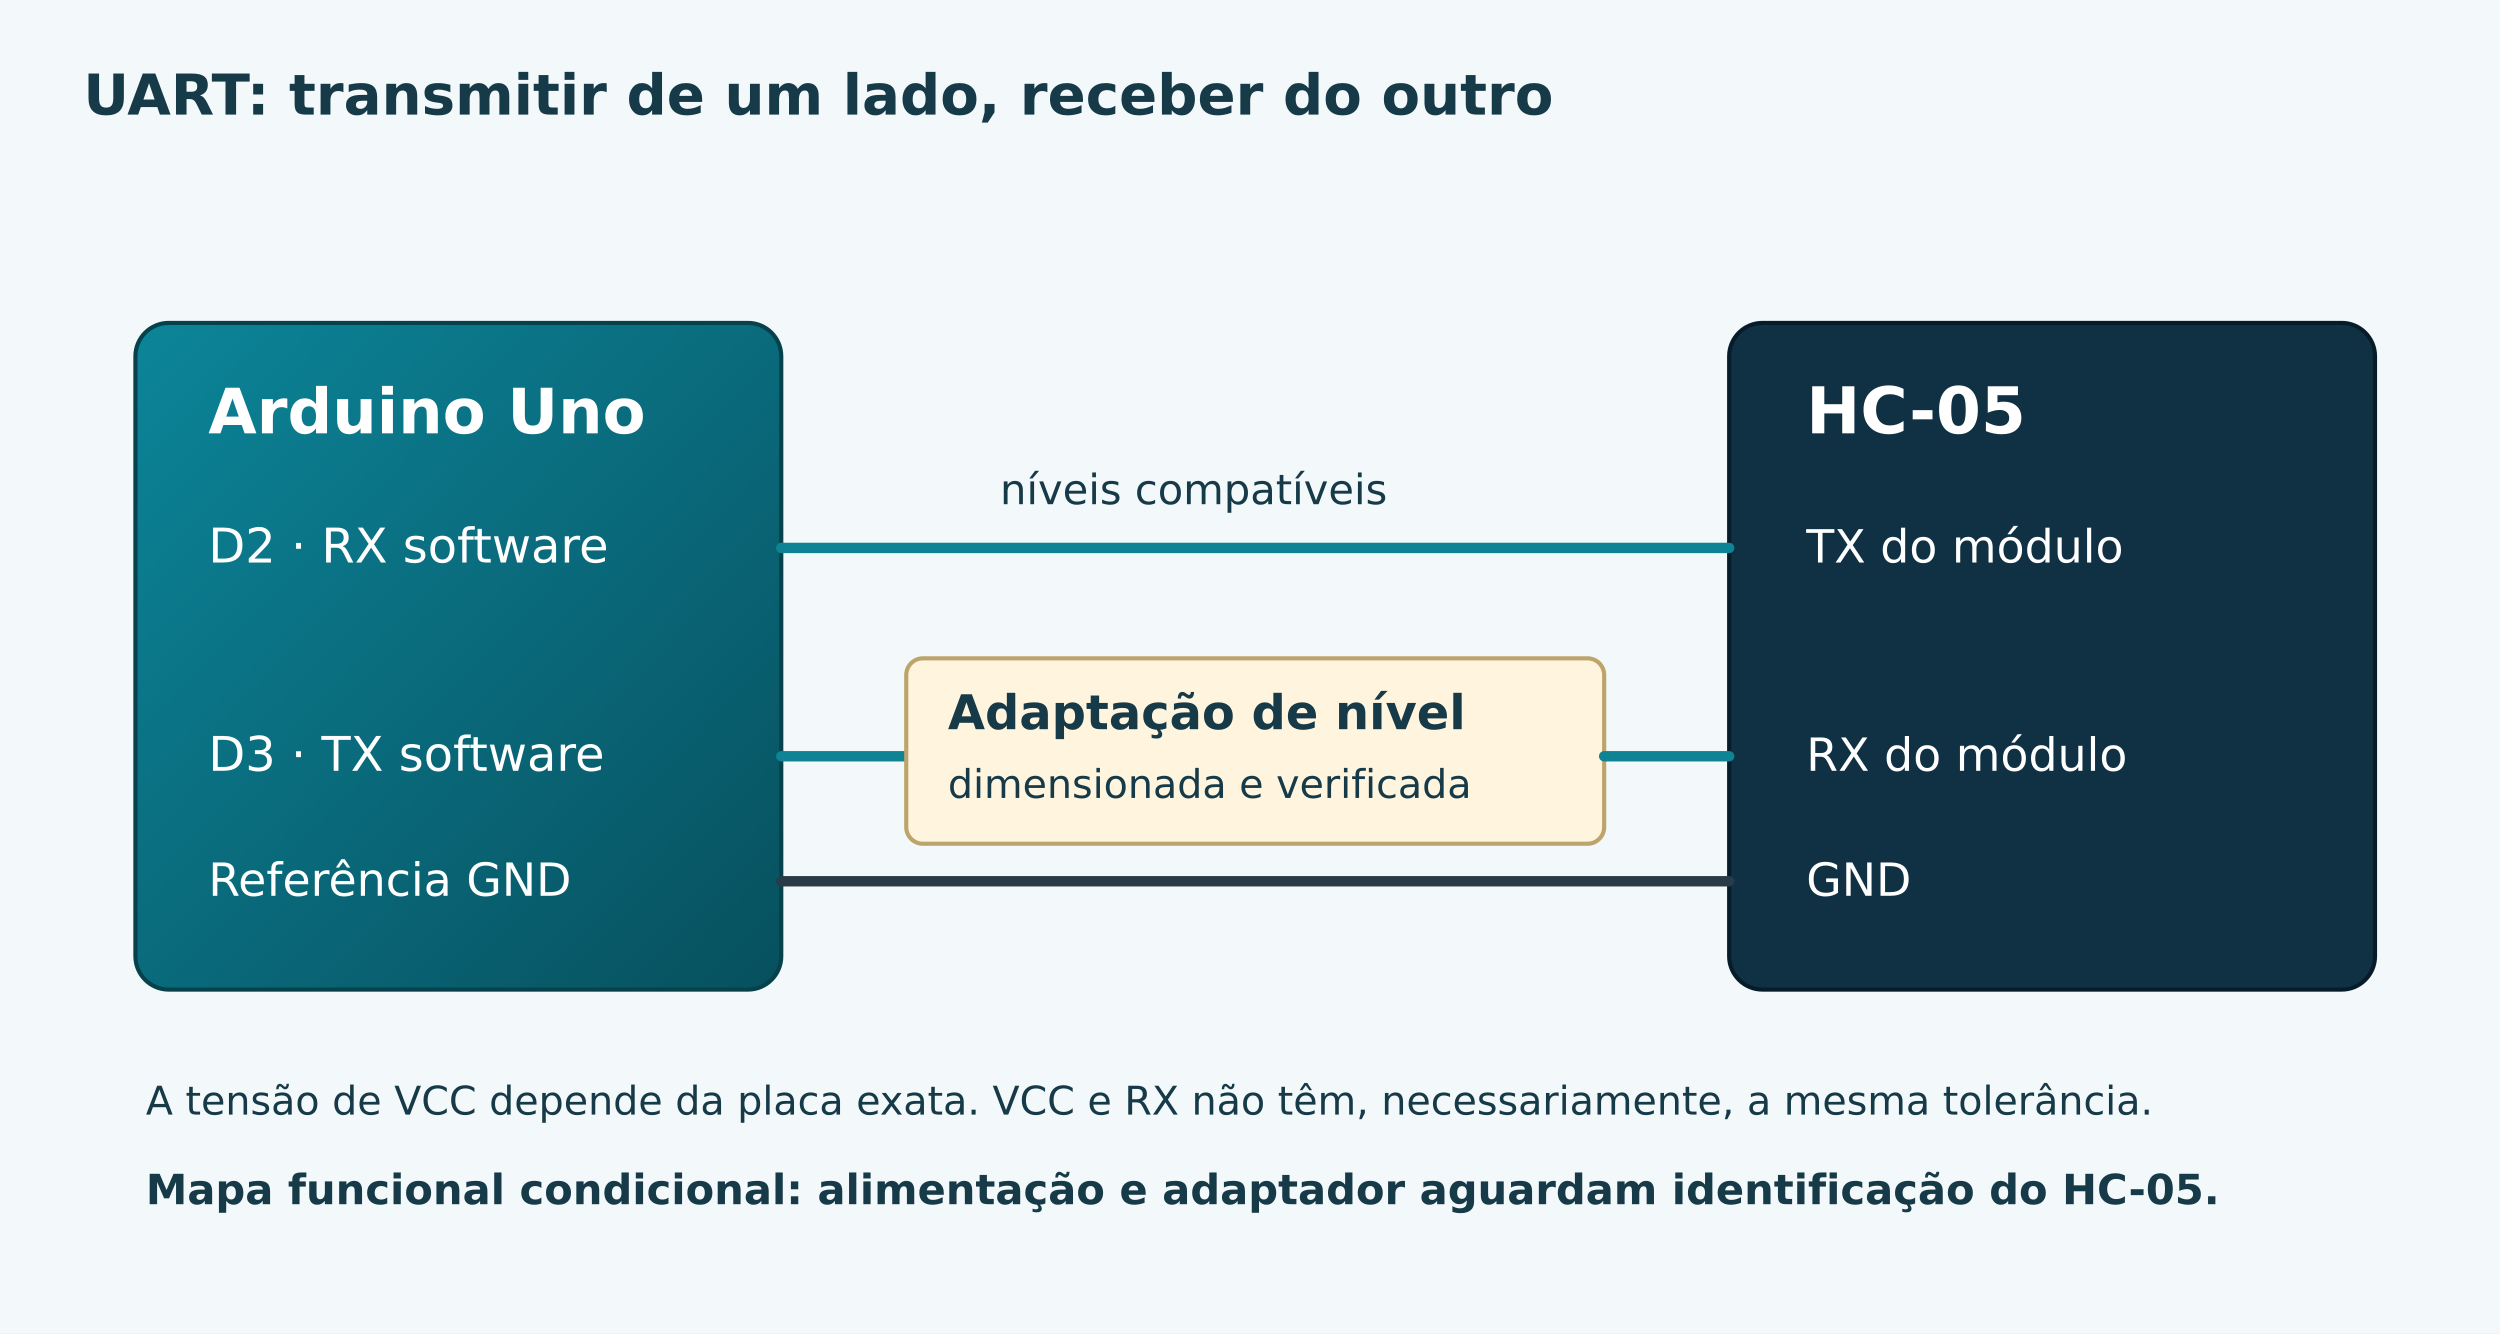
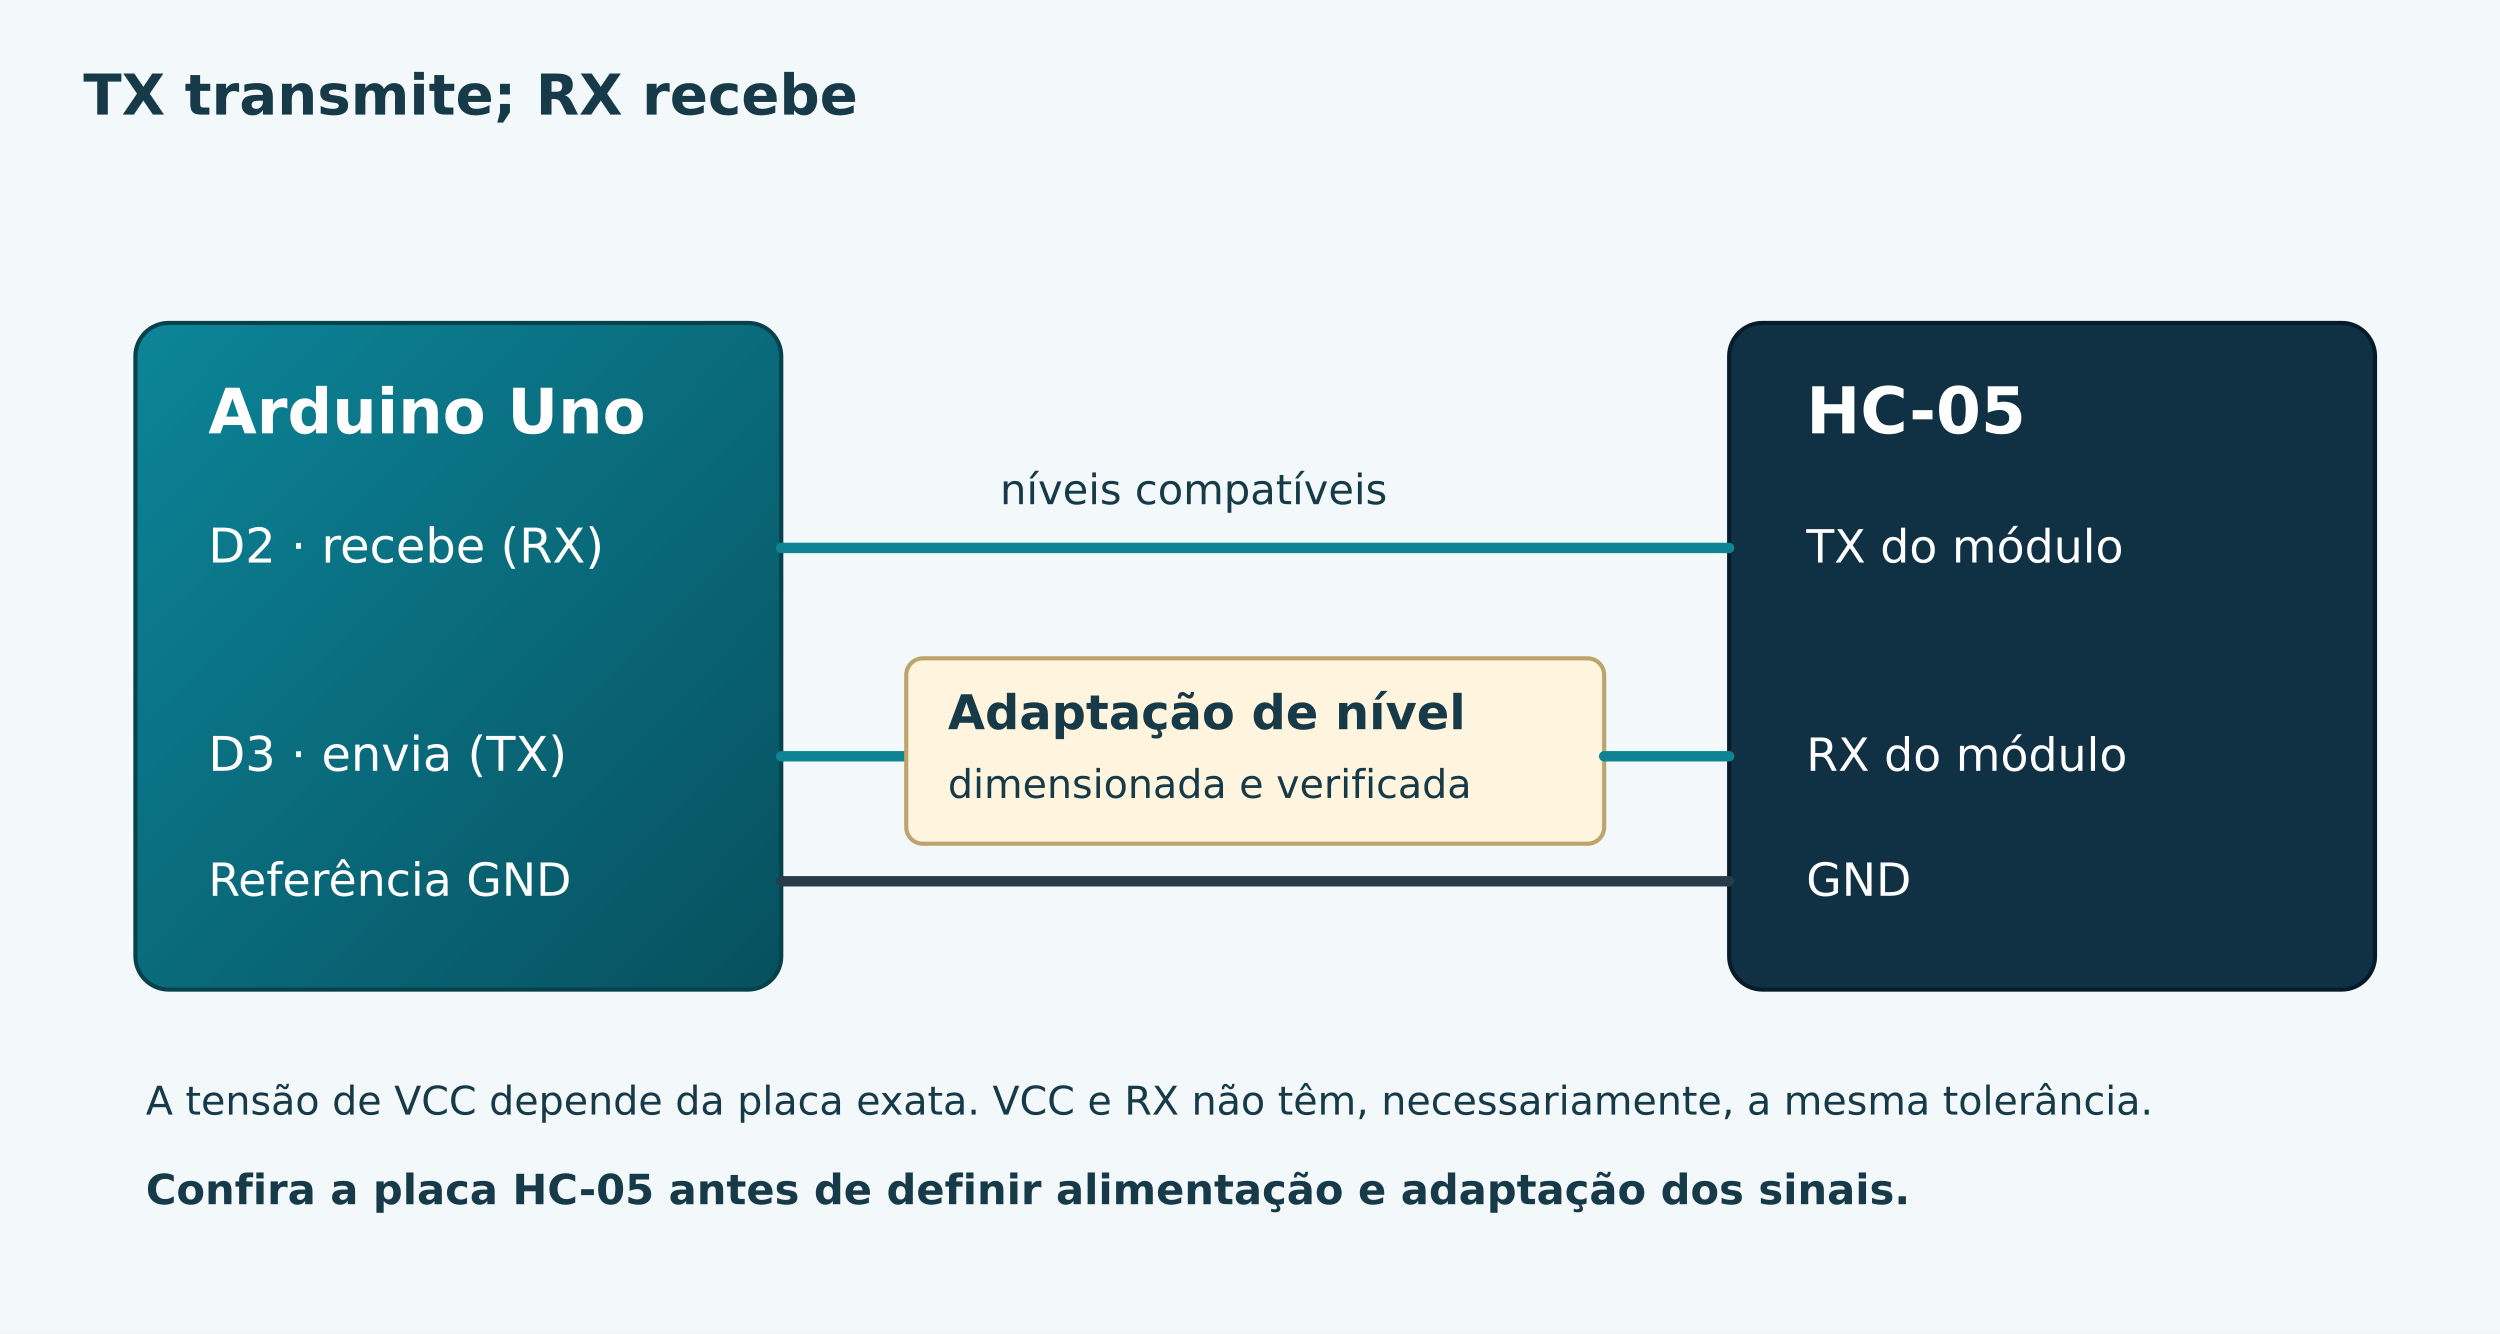
<svg xmlns="http://www.w3.org/2000/svg" width="1200" height="640" viewBox="0 0 1200 640" role="img" aria-labelledby="title desc">
  <defs>
    <linearGradient id="board" x2="1" y2="1">
      <stop stop-color="#0c8599" />
      <stop offset="1" stop-color="#07505e" />
    </linearGradient>
  </defs>
  <rect width="1200" height="640" fill="#f3f8fa" />
  <g font-family="DejaVu Sans,Arial,sans-serif">
-     <text x="40" y="55" fill="#163a48" font-size="27" font-weight="700">UART: transmitir de um lado, receber do outro</text>
+     <text x="40" y="55" fill="#163a48" font-size="27" font-weight="700">TX transmite; RX recebe</text>
    <rect x="65" y="155" width="310" height="320" rx="16" fill="url(#board)" stroke="#06414c" stroke-width="2" />
    <text x="100" y="208" fill="#fff" font-size="30" font-weight="700">Arduino Uno</text>
-     <text x="100" y="270" fill="#fff" font-size="23" font-weight="400">D2 · RX software</text>
-     <text x="100" y="370" fill="#fff" font-size="23" font-weight="400">D3 · TX software</text>
+     <text x="100" y="270" fill="#fff" font-size="23" font-weight="400">D2 · recebe (RX)</text>
+     <text x="100" y="370" fill="#fff" font-size="23" font-weight="400">D3 · envia (TX)</text>
    <text x="100" y="430" fill="#fff" font-size="22" font-weight="400">Referência GND</text>
    <rect x="830" y="155" width="310" height="320" rx="16" fill="#103043" stroke="#071c2a" stroke-width="2" />
    <text x="867" y="208" fill="#fff" font-size="31" font-weight="700">HC-05</text>
    <text x="867" y="270" fill="#fff" font-size="22" font-weight="400">TX do módulo</text>
    <text x="867" y="370" fill="#fff" font-size="22" font-weight="400">RX do módulo</text>
    <text x="867" y="430" fill="#fff" font-size="22" font-weight="400">GND</text>
    <path d="M830,263 L375,263" fill="none" stroke="#0d8393" stroke-width="5" stroke-linecap="round" />
    <text x="480" y="242" fill="#163a48" font-size="20" font-weight="400">níveis compatíveis</text>
    <path d="M375,363 L435,363" fill="none" stroke="#0d8393" stroke-width="5" stroke-linecap="round" />
    <rect x="435" y="316" width="335" height="89" rx="8" fill="#fff5df" stroke="#bca46b" stroke-width="2" />
    <text x="455" y="350" fill="#163a48" font-size="23" font-weight="700">Adaptação de nível</text>
    <text x="455" y="383" fill="#163a48" font-size="19" font-weight="400">dimensionada e verificada</text>
    <path d="M770,363 L830,363" fill="none" stroke="#0d8393" stroke-width="5" stroke-linecap="round" />
    <path d="M375,423 L830,423" fill="none" stroke="#283b48" stroke-width="5" stroke-linecap="round" />
    <text x="70" y="535" fill="#163a48" font-size="19" font-weight="400">A tensão de VCC depende da placa exata. VCC e RX não têm, necessariamente, a mesma tolerância.</text>
-     <text x="70" y="578" fill="#163a48" font-size="20" font-weight="700">Mapa funcional condicional: alimentação e adaptador aguardam identificação do HC-05.</text>
+     <text x="70" y="578" fill="#163a48" font-size="20" font-weight="700">Confira a placa HC-05 antes de definir alimentação e adaptação dos sinais.</text>
  </g>
</svg>
